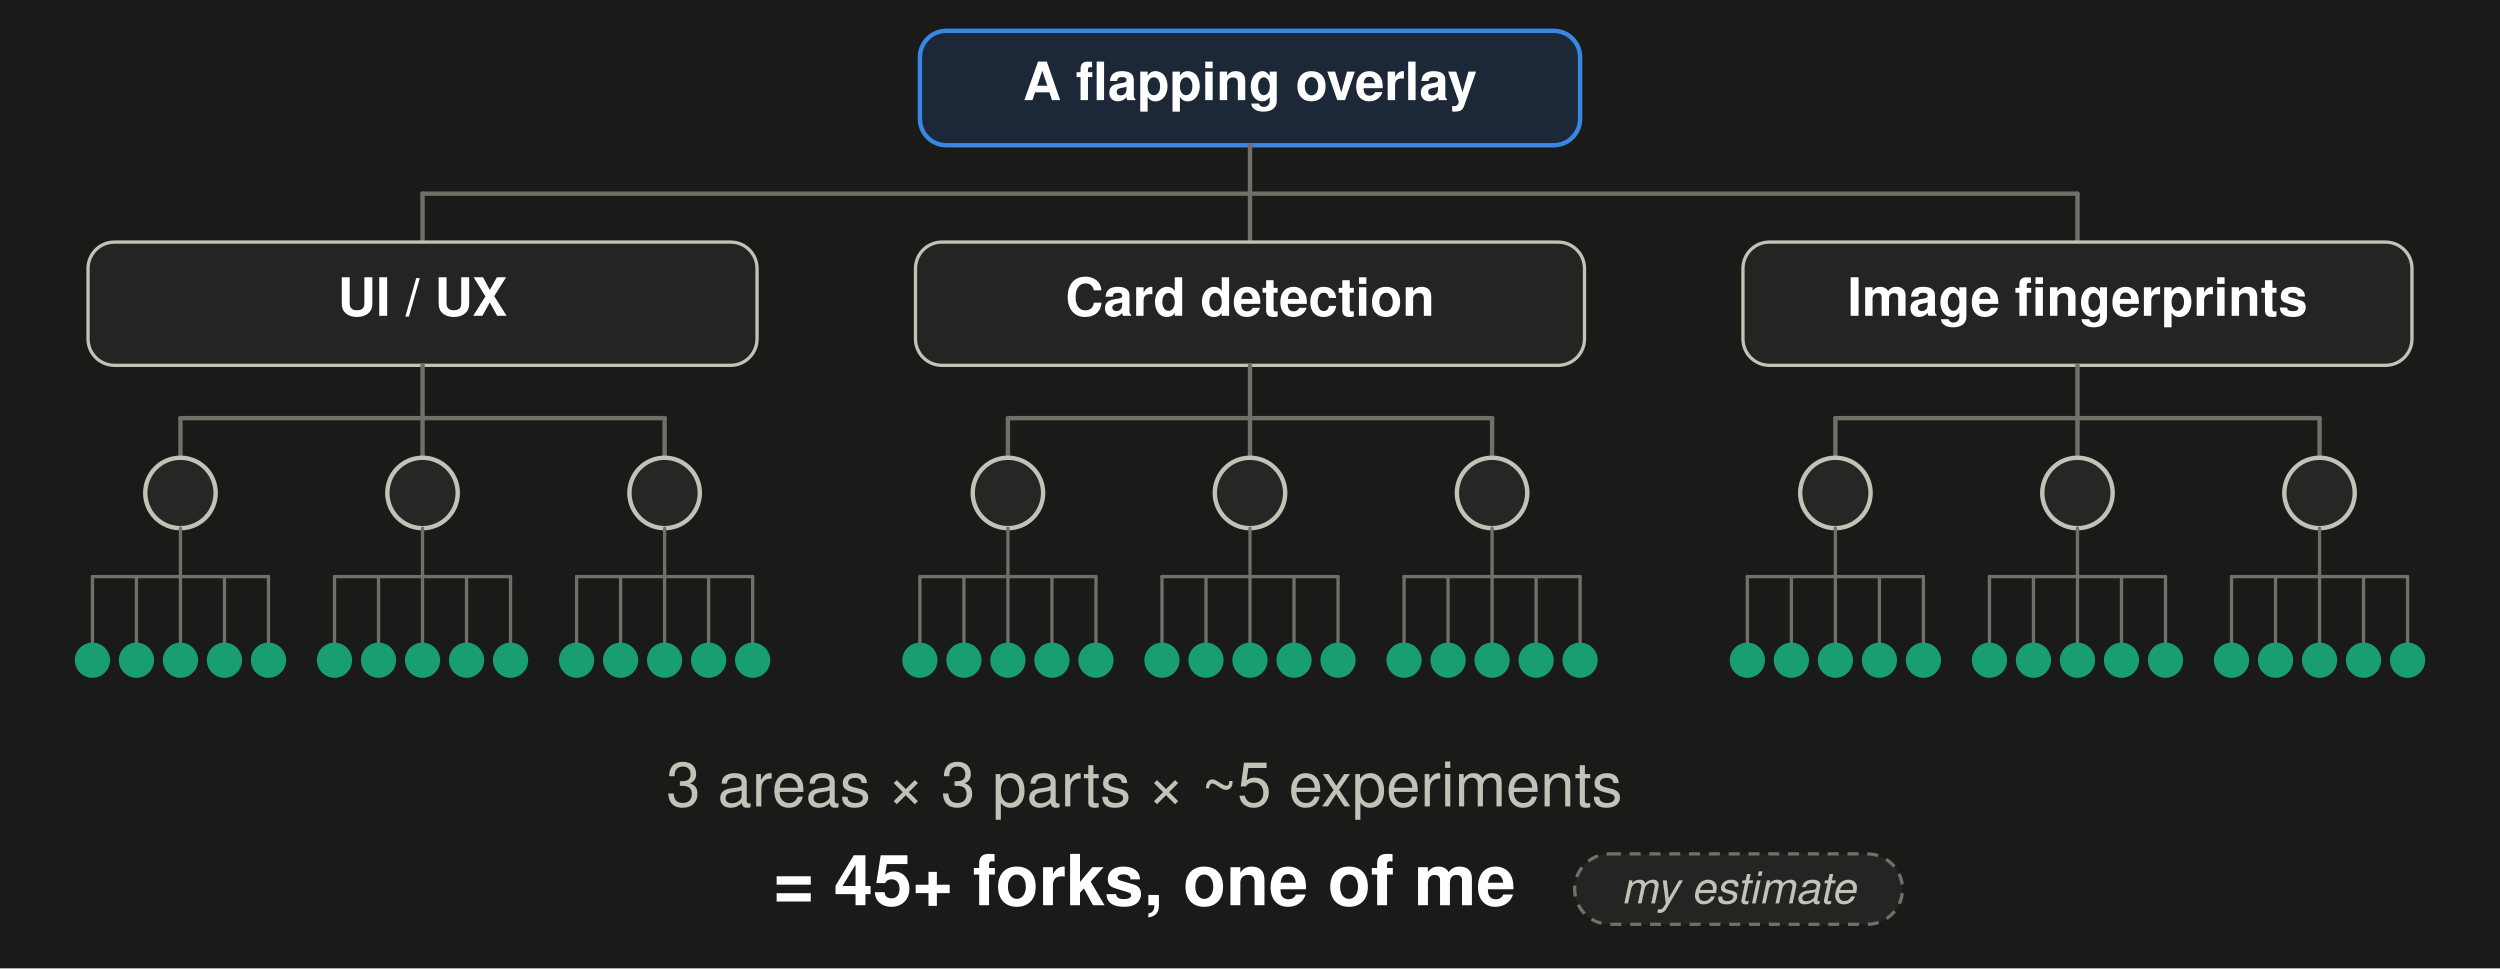
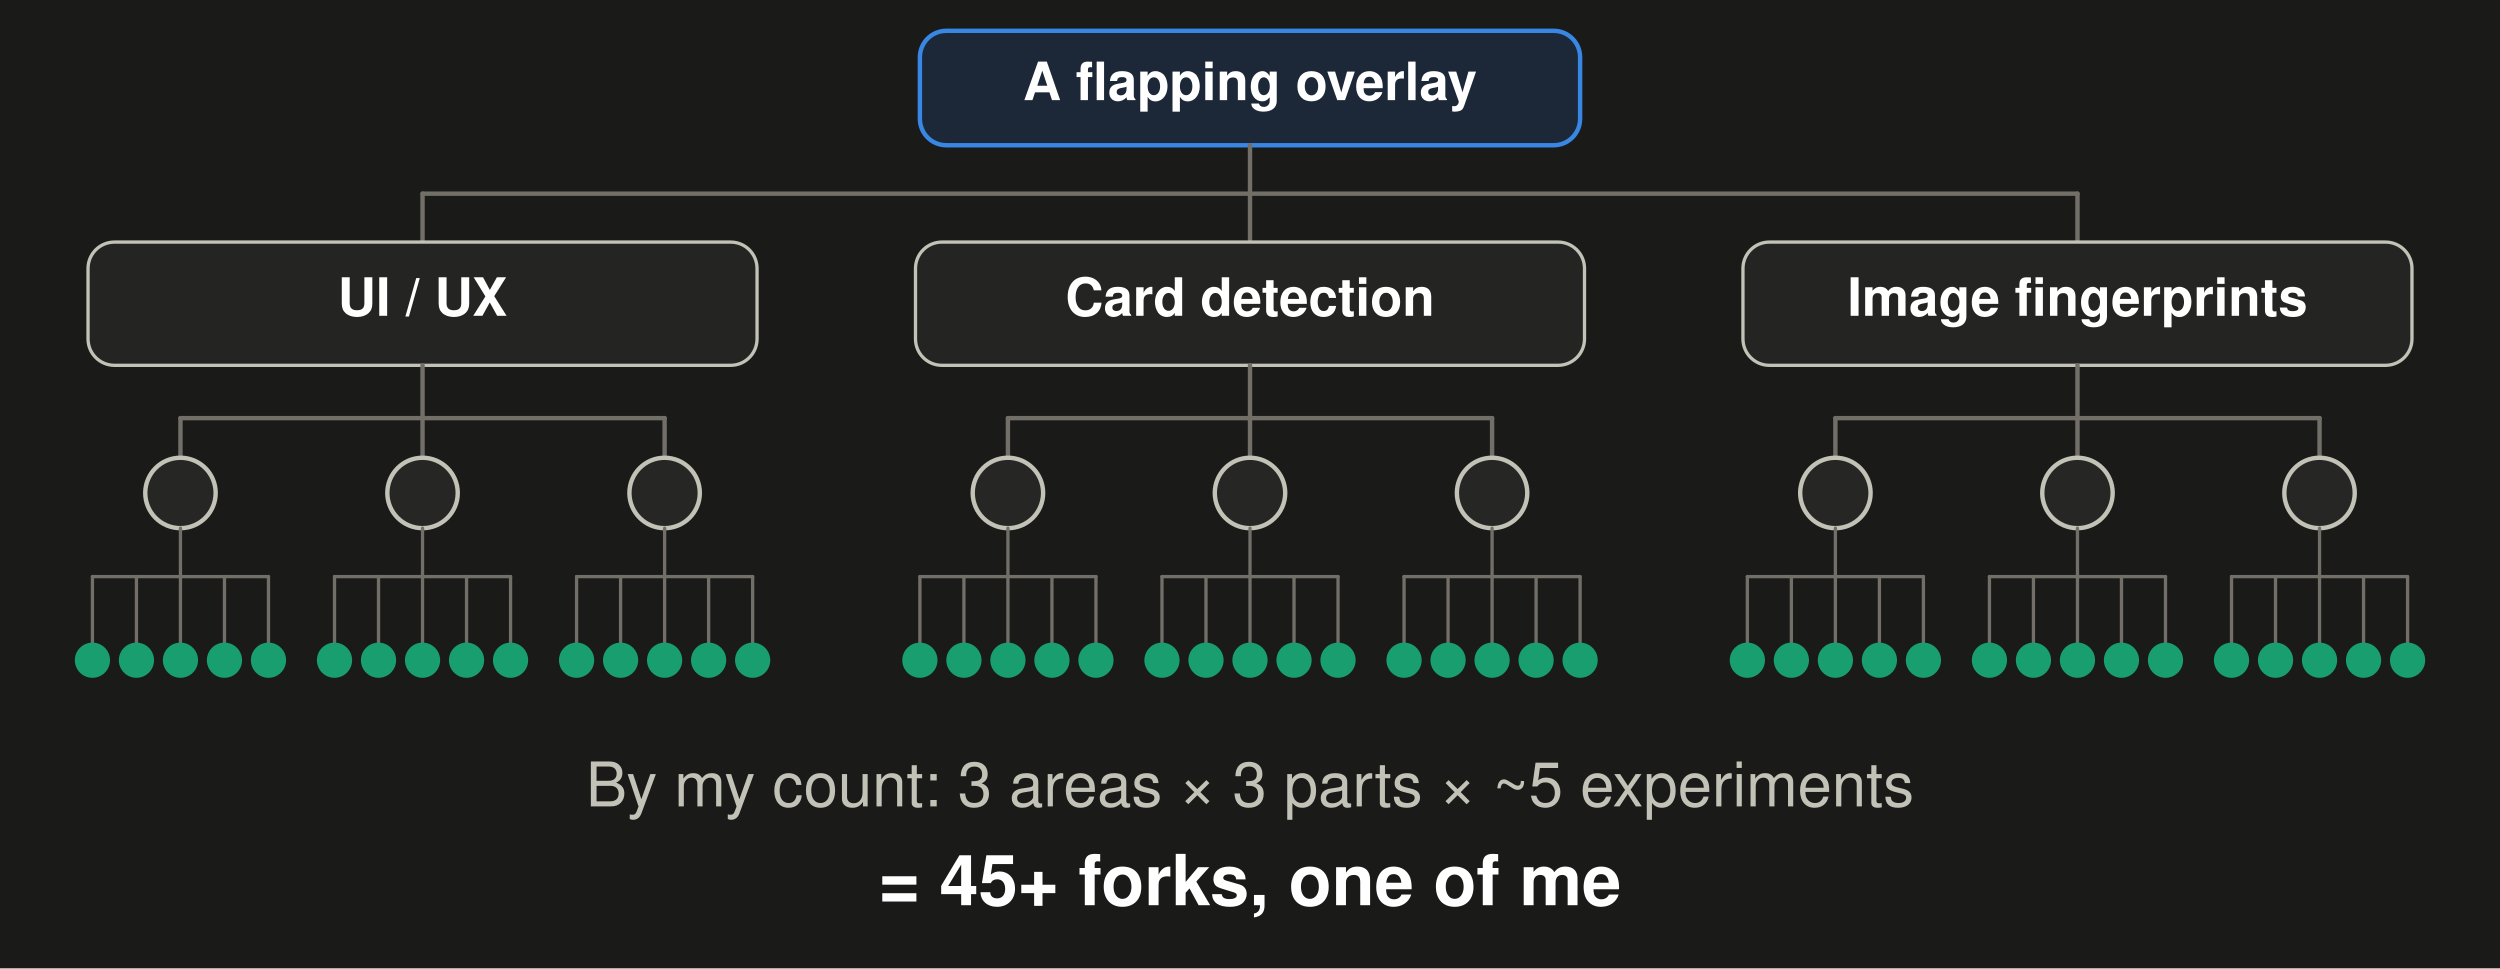
<svg xmlns="http://www.w3.org/2000/svg" viewBox="0 0 1136 440" width="1136" height="440" role="img" aria-labelledby="t d" style="font-family:system-ui, -apple-system, 'Segoe UI', Helvetica, Arial, sans-serif">
  <defs />
  <rect x="0" y="0" width="1136" height="440" data-fill-role="canvas" fill="#1a1a19" />
  <rect x="418" y="14" width="300" height="52" rx="12" data-fill-role="edge-fill" fill="#1c2838" data-stroke-role="edge-line" stroke="#3987e5" stroke-width="2" />
  <text x="568" y="40" font-size="24" font-weight="700" text-anchor="middle" dominant-baseline="central" data-fill-role="ink" fill="#ffffff">A flapping overlay</text>
  <path d="M568 66 L568 88" fill="none" data-stroke-role="data-line" stroke="#726f68" stroke-width="2" stroke-linecap="round" />
  <path d="M192 88 L944 88" fill="none" data-stroke-role="data-line" stroke="#726f68" stroke-width="2" stroke-linecap="round" />
  <path d="M192 88 L192 110" fill="none" data-stroke-role="data-line" stroke="#726f68" stroke-width="2" stroke-linecap="round" />
  <rect x="40" y="110" width="304" height="56" rx="12" data-fill-role="surface" fill="#242422" data-stroke-role="ink" stroke="#c3c2b7" stroke-width="1.5" data-layout-group="fa" data-distribution="equal-gap" data-axis="x" data-group-count="3" data-gap-tol="1" data-layout-item="fa" />
  <text x="192" y="138" font-size="24" font-weight="700" text-anchor="middle" dominant-baseline="central" data-fill-role="ink" fill="#ffffff">UI / UX</text>
  <path d="M192 166 L192 190" fill="none" data-stroke-role="data-line" stroke="#726f68" stroke-width="2" stroke-linecap="round" />
  <path d="M82 190 L302 190" fill="none" data-stroke-role="data-line" stroke="#726f68" stroke-width="2" stroke-linecap="round" />
  <path d="M82 190 L82 208" fill="none" data-stroke-role="data-line" stroke="#726f68" stroke-width="2" stroke-linecap="round" />
  <circle cx="82" cy="224" r="16" data-fill-role="data-fill" fill="#262624" data-stroke-role="ink" stroke="#c3c2b7" stroke-width="2" />
  <path d="M82 240 L82 262" fill="none" data-stroke-role="data-line" stroke="#726f68" stroke-width="1.5" stroke-linecap="round" />
  <path d="M42 262 L122 262" fill="none" data-stroke-role="data-line" stroke="#726f68" stroke-width="1.5" stroke-linecap="round" />
  <path d="M42 262 L42 292" fill="none" data-stroke-role="data-line" stroke="#726f68" stroke-width="1.5" stroke-linecap="round" />
  <circle cx="42" cy="300" r="8" data-fill-role="compute-line" fill="#199e70" />
  <path d="M62 262 L62 292" fill="none" data-stroke-role="data-line" stroke="#726f68" stroke-width="1.5" stroke-linecap="round" />
  <circle cx="62" cy="300" r="8" data-fill-role="compute-line" fill="#199e70" />
  <path d="M82 262 L82 292" fill="none" data-stroke-role="data-line" stroke="#726f68" stroke-width="1.5" stroke-linecap="round" />
  <circle cx="82" cy="300" r="8" data-fill-role="compute-line" fill="#199e70" />
  <path d="M102 262 L102 292" fill="none" data-stroke-role="data-line" stroke="#726f68" stroke-width="1.5" stroke-linecap="round" />
  <circle cx="102" cy="300" r="8" data-fill-role="compute-line" fill="#199e70" />
  <path d="M122 262 L122 292" fill="none" data-stroke-role="data-line" stroke="#726f68" stroke-width="1.5" stroke-linecap="round" />
  <circle cx="122" cy="300" r="8" data-fill-role="compute-line" fill="#199e70" />
  <path d="M192 190 L192 208" fill="none" data-stroke-role="data-line" stroke="#726f68" stroke-width="2" stroke-linecap="round" />
  <circle cx="192" cy="224" r="16" data-fill-role="data-fill" fill="#262624" data-stroke-role="ink" stroke="#c3c2b7" stroke-width="2" />
  <path d="M192 240 L192 262" fill="none" data-stroke-role="data-line" stroke="#726f68" stroke-width="1.5" stroke-linecap="round" />
  <path d="M152 262 L232 262" fill="none" data-stroke-role="data-line" stroke="#726f68" stroke-width="1.5" stroke-linecap="round" />
  <path d="M152 262 L152 292" fill="none" data-stroke-role="data-line" stroke="#726f68" stroke-width="1.5" stroke-linecap="round" />
  <circle cx="152" cy="300" r="8" data-fill-role="compute-line" fill="#199e70" />
  <path d="M172 262 L172 292" fill="none" data-stroke-role="data-line" stroke="#726f68" stroke-width="1.5" stroke-linecap="round" />
  <circle cx="172" cy="300" r="8" data-fill-role="compute-line" fill="#199e70" />
  <path d="M192 262 L192 292" fill="none" data-stroke-role="data-line" stroke="#726f68" stroke-width="1.5" stroke-linecap="round" />
  <circle cx="192" cy="300" r="8" data-fill-role="compute-line" fill="#199e70" />
  <path d="M212 262 L212 292" fill="none" data-stroke-role="data-line" stroke="#726f68" stroke-width="1.5" stroke-linecap="round" />
  <circle cx="212" cy="300" r="8" data-fill-role="compute-line" fill="#199e70" />
  <path d="M232 262 L232 292" fill="none" data-stroke-role="data-line" stroke="#726f68" stroke-width="1.5" stroke-linecap="round" />
  <circle cx="232" cy="300" r="8" data-fill-role="compute-line" fill="#199e70" />
  <path d="M302 190 L302 208" fill="none" data-stroke-role="data-line" stroke="#726f68" stroke-width="2" stroke-linecap="round" />
  <circle cx="302" cy="224" r="16" data-fill-role="data-fill" fill="#262624" data-stroke-role="ink" stroke="#c3c2b7" stroke-width="2" />
  <path d="M302 240 L302 262" fill="none" data-stroke-role="data-line" stroke="#726f68" stroke-width="1.5" stroke-linecap="round" />
  <path d="M262 262 L342 262" fill="none" data-stroke-role="data-line" stroke="#726f68" stroke-width="1.5" stroke-linecap="round" />
  <path d="M262 262 L262 292" fill="none" data-stroke-role="data-line" stroke="#726f68" stroke-width="1.5" stroke-linecap="round" />
  <circle cx="262" cy="300" r="8" data-fill-role="compute-line" fill="#199e70" />
  <path d="M282 262 L282 292" fill="none" data-stroke-role="data-line" stroke="#726f68" stroke-width="1.5" stroke-linecap="round" />
  <circle cx="282" cy="300" r="8" data-fill-role="compute-line" fill="#199e70" />
  <path d="M302 262 L302 292" fill="none" data-stroke-role="data-line" stroke="#726f68" stroke-width="1.5" stroke-linecap="round" />
  <circle cx="302" cy="300" r="8" data-fill-role="compute-line" fill="#199e70" />
  <path d="M322 262 L322 292" fill="none" data-stroke-role="data-line" stroke="#726f68" stroke-width="1.5" stroke-linecap="round" />
  <circle cx="322" cy="300" r="8" data-fill-role="compute-line" fill="#199e70" />
  <path d="M342 262 L342 292" fill="none" data-stroke-role="data-line" stroke="#726f68" stroke-width="1.5" stroke-linecap="round" />
  <circle cx="342" cy="300" r="8" data-fill-role="compute-line" fill="#199e70" />
  <path d="M568 88 L568 110" fill="none" data-stroke-role="data-line" stroke="#726f68" stroke-width="2" stroke-linecap="round" />
  <rect x="416" y="110" width="304" height="56" rx="12" data-fill-role="surface" fill="#242422" data-stroke-role="ink" stroke="#c3c2b7" stroke-width="1.5" data-layout-item="fa" />
  <text x="568" y="138" font-size="24" font-weight="700" text-anchor="middle" dominant-baseline="central" data-fill-role="ink" fill="#ffffff">Card detection</text>
  <path d="M568 166 L568 190" fill="none" data-stroke-role="data-line" stroke="#726f68" stroke-width="2" stroke-linecap="round" />
  <path d="M458 190 L678 190" fill="none" data-stroke-role="data-line" stroke="#726f68" stroke-width="2" stroke-linecap="round" />
  <path d="M458 190 L458 208" fill="none" data-stroke-role="data-line" stroke="#726f68" stroke-width="2" stroke-linecap="round" />
  <circle cx="458" cy="224" r="16" data-fill-role="data-fill" fill="#262624" data-stroke-role="ink" stroke="#c3c2b7" stroke-width="2" />
  <path d="M458 240 L458 262" fill="none" data-stroke-role="data-line" stroke="#726f68" stroke-width="1.5" stroke-linecap="round" />
  <path d="M418 262 L498 262" fill="none" data-stroke-role="data-line" stroke="#726f68" stroke-width="1.5" stroke-linecap="round" />
  <path d="M418 262 L418 292" fill="none" data-stroke-role="data-line" stroke="#726f68" stroke-width="1.5" stroke-linecap="round" />
  <circle cx="418" cy="300" r="8" data-fill-role="compute-line" fill="#199e70" />
  <path d="M438 262 L438 292" fill="none" data-stroke-role="data-line" stroke="#726f68" stroke-width="1.5" stroke-linecap="round" />
  <circle cx="438" cy="300" r="8" data-fill-role="compute-line" fill="#199e70" />
  <path d="M458 262 L458 292" fill="none" data-stroke-role="data-line" stroke="#726f68" stroke-width="1.5" stroke-linecap="round" />
  <circle cx="458" cy="300" r="8" data-fill-role="compute-line" fill="#199e70" />
  <path d="M478 262 L478 292" fill="none" data-stroke-role="data-line" stroke="#726f68" stroke-width="1.5" stroke-linecap="round" />
  <circle cx="478" cy="300" r="8" data-fill-role="compute-line" fill="#199e70" />
  <path d="M498 262 L498 292" fill="none" data-stroke-role="data-line" stroke="#726f68" stroke-width="1.5" stroke-linecap="round" />
  <circle cx="498" cy="300" r="8" data-fill-role="compute-line" fill="#199e70" />
  <path d="M568 190 L568 208" fill="none" data-stroke-role="data-line" stroke="#726f68" stroke-width="2" stroke-linecap="round" />
  <circle cx="568" cy="224" r="16" data-fill-role="data-fill" fill="#262624" data-stroke-role="ink" stroke="#c3c2b7" stroke-width="2" />
  <path d="M568 240 L568 262" fill="none" data-stroke-role="data-line" stroke="#726f68" stroke-width="1.5" stroke-linecap="round" />
  <path d="M528 262 L608 262" fill="none" data-stroke-role="data-line" stroke="#726f68" stroke-width="1.5" stroke-linecap="round" />
  <path d="M528 262 L528 292" fill="none" data-stroke-role="data-line" stroke="#726f68" stroke-width="1.5" stroke-linecap="round" />
  <circle cx="528" cy="300" r="8" data-fill-role="compute-line" fill="#199e70" />
  <path d="M548 262 L548 292" fill="none" data-stroke-role="data-line" stroke="#726f68" stroke-width="1.5" stroke-linecap="round" />
  <circle cx="548" cy="300" r="8" data-fill-role="compute-line" fill="#199e70" />
  <path d="M568 262 L568 292" fill="none" data-stroke-role="data-line" stroke="#726f68" stroke-width="1.5" stroke-linecap="round" />
  <circle cx="568" cy="300" r="8" data-fill-role="compute-line" fill="#199e70" />
  <path d="M588 262 L588 292" fill="none" data-stroke-role="data-line" stroke="#726f68" stroke-width="1.5" stroke-linecap="round" />
  <circle cx="588" cy="300" r="8" data-fill-role="compute-line" fill="#199e70" />
  <path d="M608 262 L608 292" fill="none" data-stroke-role="data-line" stroke="#726f68" stroke-width="1.5" stroke-linecap="round" />
  <circle cx="608" cy="300" r="8" data-fill-role="compute-line" fill="#199e70" />
  <path d="M678 190 L678 208" fill="none" data-stroke-role="data-line" stroke="#726f68" stroke-width="2" stroke-linecap="round" />
  <circle cx="678" cy="224" r="16" data-fill-role="data-fill" fill="#262624" data-stroke-role="ink" stroke="#c3c2b7" stroke-width="2" />
  <path d="M678 240 L678 262" fill="none" data-stroke-role="data-line" stroke="#726f68" stroke-width="1.5" stroke-linecap="round" />
  <path d="M638 262 L718 262" fill="none" data-stroke-role="data-line" stroke="#726f68" stroke-width="1.5" stroke-linecap="round" />
  <path d="M638 262 L638 292" fill="none" data-stroke-role="data-line" stroke="#726f68" stroke-width="1.5" stroke-linecap="round" />
  <circle cx="638" cy="300" r="8" data-fill-role="compute-line" fill="#199e70" />
  <path d="M658 262 L658 292" fill="none" data-stroke-role="data-line" stroke="#726f68" stroke-width="1.5" stroke-linecap="round" />
  <circle cx="658" cy="300" r="8" data-fill-role="compute-line" fill="#199e70" />
  <path d="M678 262 L678 292" fill="none" data-stroke-role="data-line" stroke="#726f68" stroke-width="1.5" stroke-linecap="round" />
  <circle cx="678" cy="300" r="8" data-fill-role="compute-line" fill="#199e70" />
  <path d="M698 262 L698 292" fill="none" data-stroke-role="data-line" stroke="#726f68" stroke-width="1.5" stroke-linecap="round" />
  <circle cx="698" cy="300" r="8" data-fill-role="compute-line" fill="#199e70" />
  <path d="M718 262 L718 292" fill="none" data-stroke-role="data-line" stroke="#726f68" stroke-width="1.5" stroke-linecap="round" />
  <circle cx="718" cy="300" r="8" data-fill-role="compute-line" fill="#199e70" />
  <path d="M944 88 L944 110" fill="none" data-stroke-role="data-line" stroke="#726f68" stroke-width="2" stroke-linecap="round" />
  <rect x="792" y="110" width="304" height="56" rx="12" data-fill-role="surface" fill="#242422" data-stroke-role="ink" stroke="#c3c2b7" stroke-width="1.5" data-layout-item="fa" />
  <text x="944" y="138" font-size="24" font-weight="700" text-anchor="middle" dominant-baseline="central" data-fill-role="ink" fill="#ffffff">Image fingerprints</text>
  <path d="M944 166 L944 190" fill="none" data-stroke-role="data-line" stroke="#726f68" stroke-width="2" stroke-linecap="round" />
  <path d="M834 190 L1054 190" fill="none" data-stroke-role="data-line" stroke="#726f68" stroke-width="2" stroke-linecap="round" />
  <path d="M834 190 L834 208" fill="none" data-stroke-role="data-line" stroke="#726f68" stroke-width="2" stroke-linecap="round" />
  <circle cx="834" cy="224" r="16" data-fill-role="data-fill" fill="#262624" data-stroke-role="ink" stroke="#c3c2b7" stroke-width="2" />
  <path d="M834 240 L834 262" fill="none" data-stroke-role="data-line" stroke="#726f68" stroke-width="1.5" stroke-linecap="round" />
  <path d="M794 262 L874 262" fill="none" data-stroke-role="data-line" stroke="#726f68" stroke-width="1.5" stroke-linecap="round" />
  <path d="M794 262 L794 292" fill="none" data-stroke-role="data-line" stroke="#726f68" stroke-width="1.5" stroke-linecap="round" />
  <circle cx="794" cy="300" r="8" data-fill-role="compute-line" fill="#199e70" />
  <path d="M814 262 L814 292" fill="none" data-stroke-role="data-line" stroke="#726f68" stroke-width="1.5" stroke-linecap="round" />
  <circle cx="814" cy="300" r="8" data-fill-role="compute-line" fill="#199e70" />
  <path d="M834 262 L834 292" fill="none" data-stroke-role="data-line" stroke="#726f68" stroke-width="1.5" stroke-linecap="round" />
  <circle cx="834" cy="300" r="8" data-fill-role="compute-line" fill="#199e70" />
  <path d="M854 262 L854 292" fill="none" data-stroke-role="data-line" stroke="#726f68" stroke-width="1.5" stroke-linecap="round" />
  <circle cx="854" cy="300" r="8" data-fill-role="compute-line" fill="#199e70" />
  <path d="M874 262 L874 292" fill="none" data-stroke-role="data-line" stroke="#726f68" stroke-width="1.5" stroke-linecap="round" />
  <circle cx="874" cy="300" r="8" data-fill-role="compute-line" fill="#199e70" />
  <path d="M944 190 L944 208" fill="none" data-stroke-role="data-line" stroke="#726f68" stroke-width="2" stroke-linecap="round" />
  <circle cx="944" cy="224" r="16" data-fill-role="data-fill" fill="#262624" data-stroke-role="ink" stroke="#c3c2b7" stroke-width="2" />
  <path d="M944 240 L944 262" fill="none" data-stroke-role="data-line" stroke="#726f68" stroke-width="1.5" stroke-linecap="round" />
  <path d="M904 262 L984 262" fill="none" data-stroke-role="data-line" stroke="#726f68" stroke-width="1.5" stroke-linecap="round" />
  <path d="M904 262 L904 292" fill="none" data-stroke-role="data-line" stroke="#726f68" stroke-width="1.5" stroke-linecap="round" />
  <circle cx="904" cy="300" r="8" data-fill-role="compute-line" fill="#199e70" />
  <path d="M924 262 L924 292" fill="none" data-stroke-role="data-line" stroke="#726f68" stroke-width="1.5" stroke-linecap="round" />
  <circle cx="924" cy="300" r="8" data-fill-role="compute-line" fill="#199e70" />
  <path d="M944 262 L944 292" fill="none" data-stroke-role="data-line" stroke="#726f68" stroke-width="1.5" stroke-linecap="round" />
  <circle cx="944" cy="300" r="8" data-fill-role="compute-line" fill="#199e70" />
  <path d="M964 262 L964 292" fill="none" data-stroke-role="data-line" stroke="#726f68" stroke-width="1.5" stroke-linecap="round" />
  <circle cx="964" cy="300" r="8" data-fill-role="compute-line" fill="#199e70" />
  <path d="M984 262 L984 292" fill="none" data-stroke-role="data-line" stroke="#726f68" stroke-width="1.5" stroke-linecap="round" />
  <circle cx="984" cy="300" r="8" data-fill-role="compute-line" fill="#199e70" />
  <path d="M1054 190 L1054 208" fill="none" data-stroke-role="data-line" stroke="#726f68" stroke-width="2" stroke-linecap="round" />
  <circle cx="1054" cy="224" r="16" data-fill-role="data-fill" fill="#262624" data-stroke-role="ink" stroke="#c3c2b7" stroke-width="2" />
  <path d="M1054 240 L1054 262" fill="none" data-stroke-role="data-line" stroke="#726f68" stroke-width="1.5" stroke-linecap="round" />
  <path d="M1014 262 L1094 262" fill="none" data-stroke-role="data-line" stroke="#726f68" stroke-width="1.5" stroke-linecap="round" />
  <path d="M1014 262 L1014 292" fill="none" data-stroke-role="data-line" stroke="#726f68" stroke-width="1.5" stroke-linecap="round" />
  <circle cx="1014" cy="300" r="8" data-fill-role="compute-line" fill="#199e70" />
  <path d="M1034 262 L1034 292" fill="none" data-stroke-role="data-line" stroke="#726f68" stroke-width="1.5" stroke-linecap="round" />
  <circle cx="1034" cy="300" r="8" data-fill-role="compute-line" fill="#199e70" />
  <path d="M1054 262 L1054 292" fill="none" data-stroke-role="data-line" stroke="#726f68" stroke-width="1.5" stroke-linecap="round" />
  <circle cx="1054" cy="300" r="8" data-fill-role="compute-line" fill="#199e70" />
  <path d="M1074 262 L1074 292" fill="none" data-stroke-role="data-line" stroke="#726f68" stroke-width="1.5" stroke-linecap="round" />
  <circle cx="1074" cy="300" r="8" data-fill-role="compute-line" fill="#199e70" />
  <path d="M1094 262 L1094 292" fill="none" data-stroke-role="data-line" stroke="#726f68" stroke-width="1.5" stroke-linecap="round" />
  <circle cx="1094" cy="300" r="8" data-fill-role="compute-line" fill="#199e70" />
-   <text x="520" y="360" font-size="28" text-anchor="middle" dominant-baseline="central" data-fill-role="ink" fill="#c3c2b7">3 areas × 3 parts × ~5 experiments</text>
-   <text x="520" y="404" font-size="32" font-weight="700" text-anchor="middle" dominant-baseline="central" data-fill-role="ink" fill="#ffffff">= 45+ forks, one of me</text>
-   <rect x="715.5" y="388" width="149" height="32" rx="16" data-fill-role="surface" fill="#242422" data-stroke-role="data-line" stroke="#726f68" stroke-width="1.5" stroke-dasharray="5 4" />
-   <text x="790" y="404" font-size="20" font-style="italic" text-anchor="middle" dominant-baseline="central" data-fill-role="ink" fill="#c3c2b7">my estimate</text>
+   <text x="568" y="360" font-size="28" text-anchor="middle" dominant-baseline="central" data-fill-role="ink" fill="#c3c2b7">By my count: 3 areas × 3 parts × ~5 experiments</text>
+   <text x="568" y="404" font-size="32" font-weight="700" text-anchor="middle" dominant-baseline="central" data-fill-role="ink" fill="#ffffff">= 45+ forks, one of me</text>
</svg>
